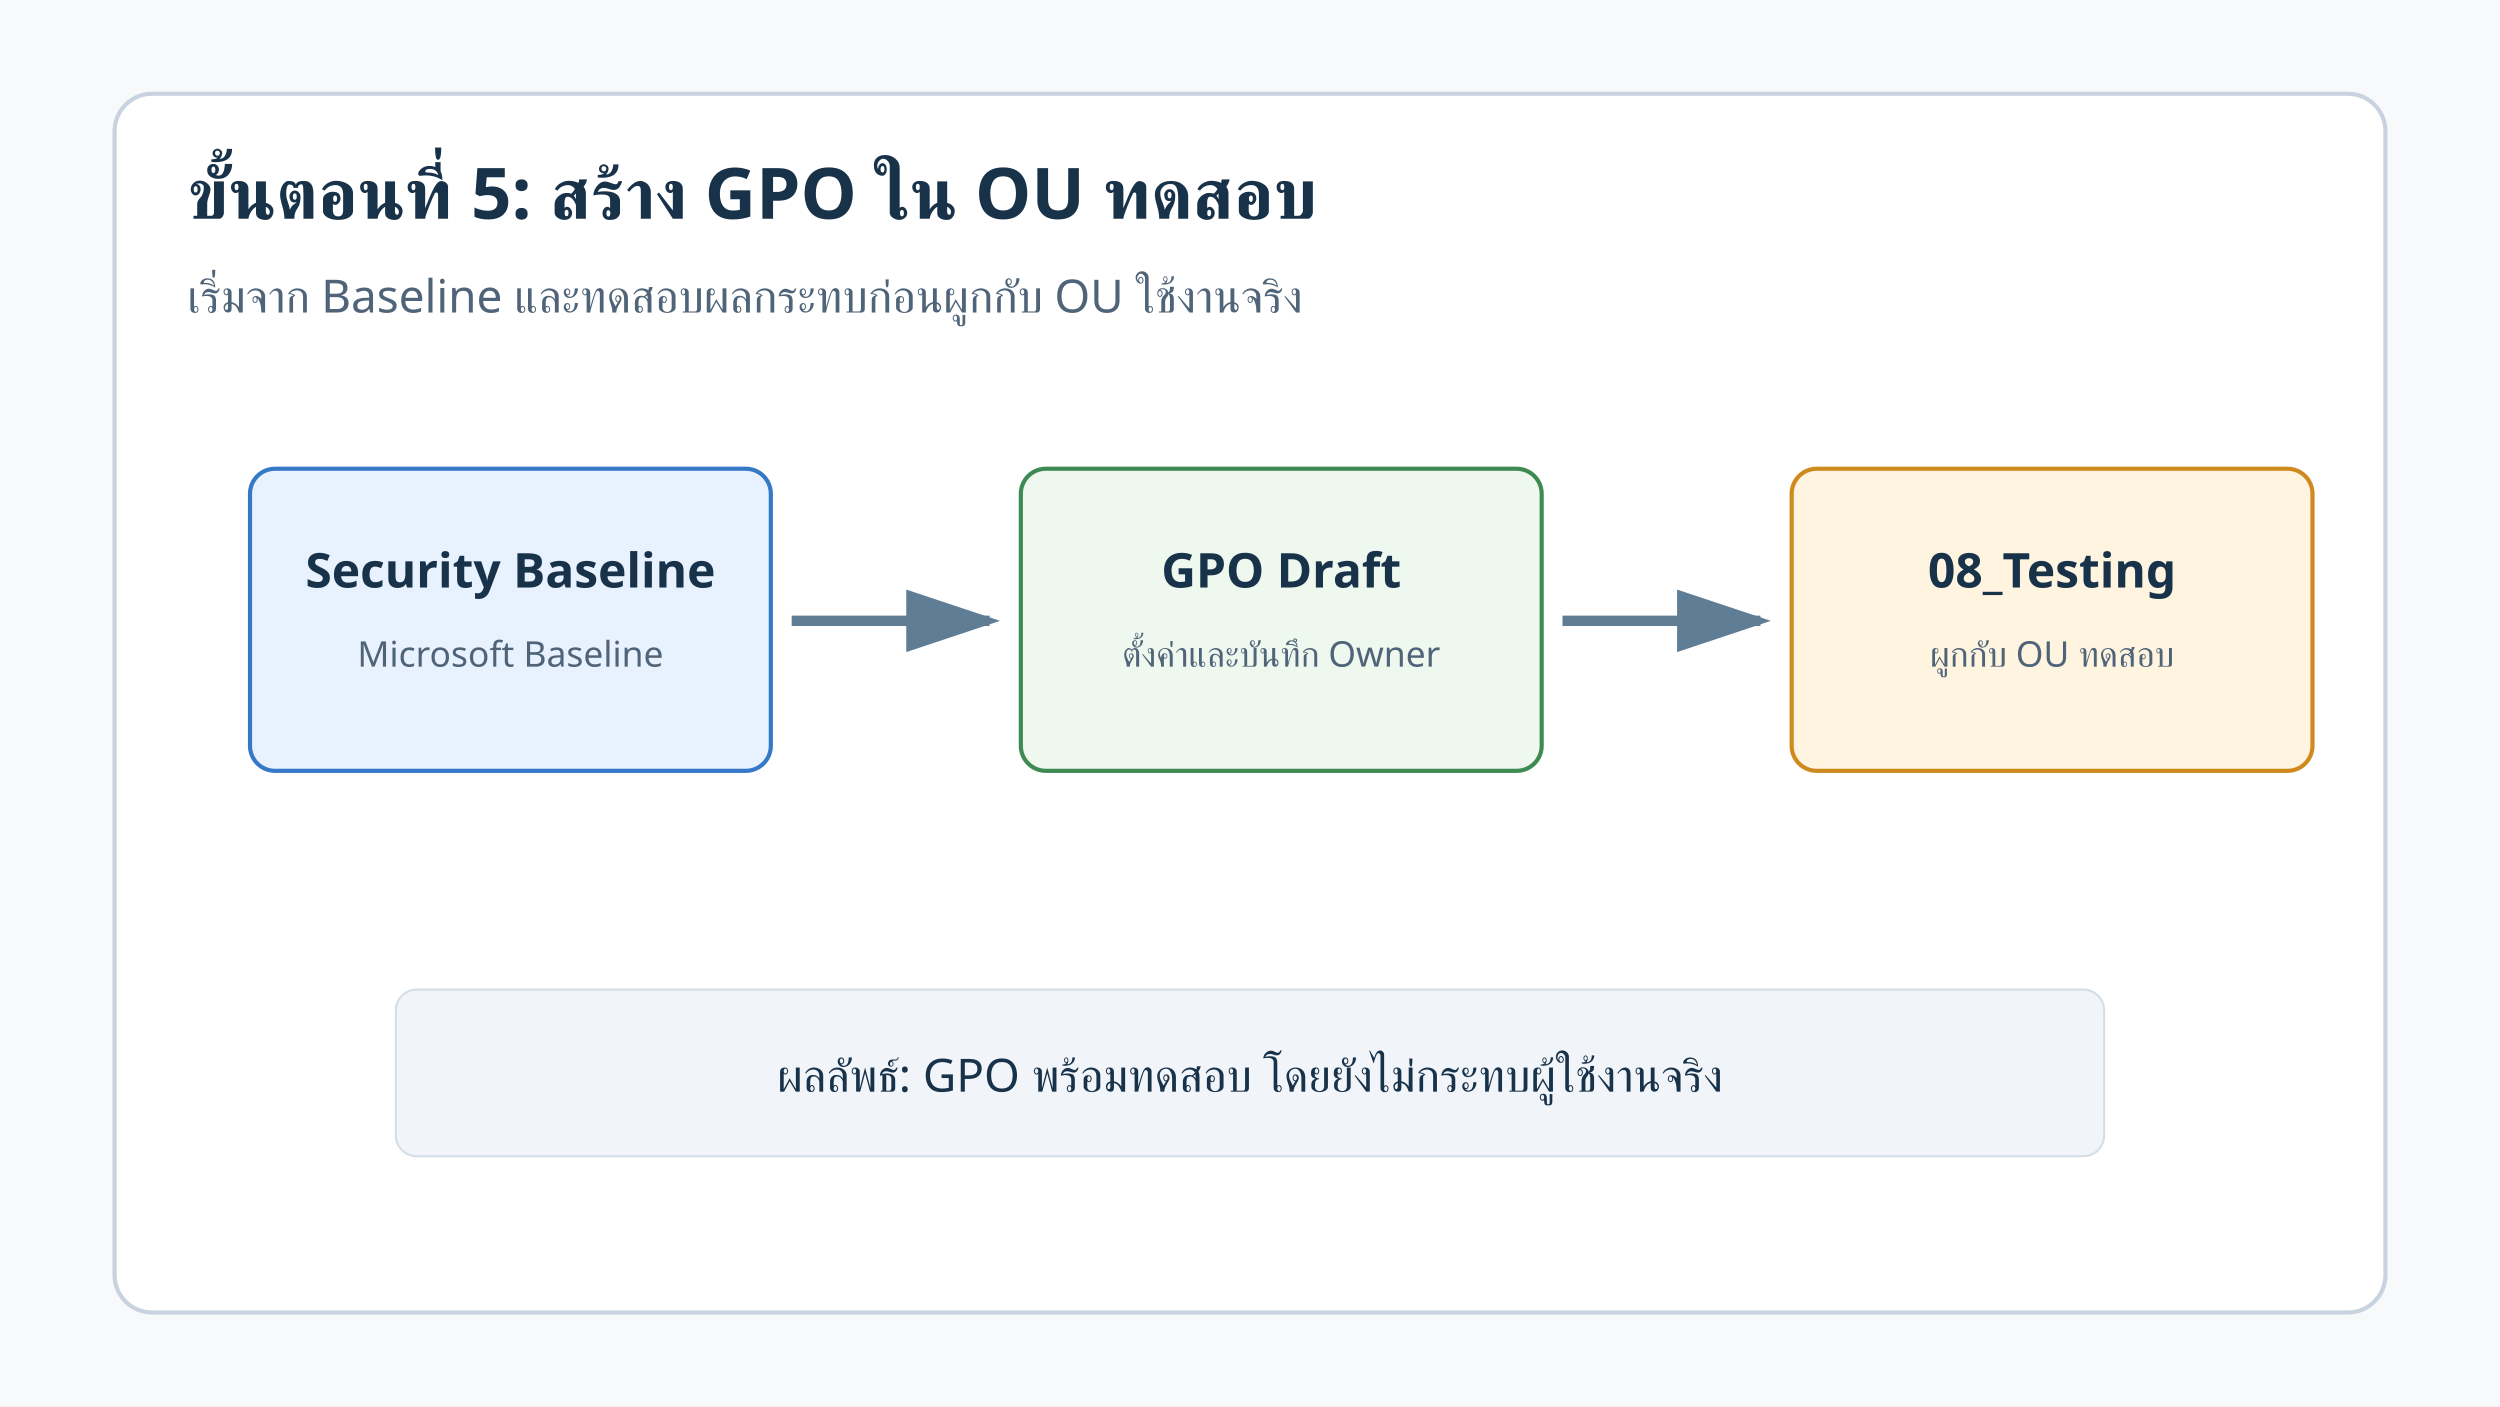
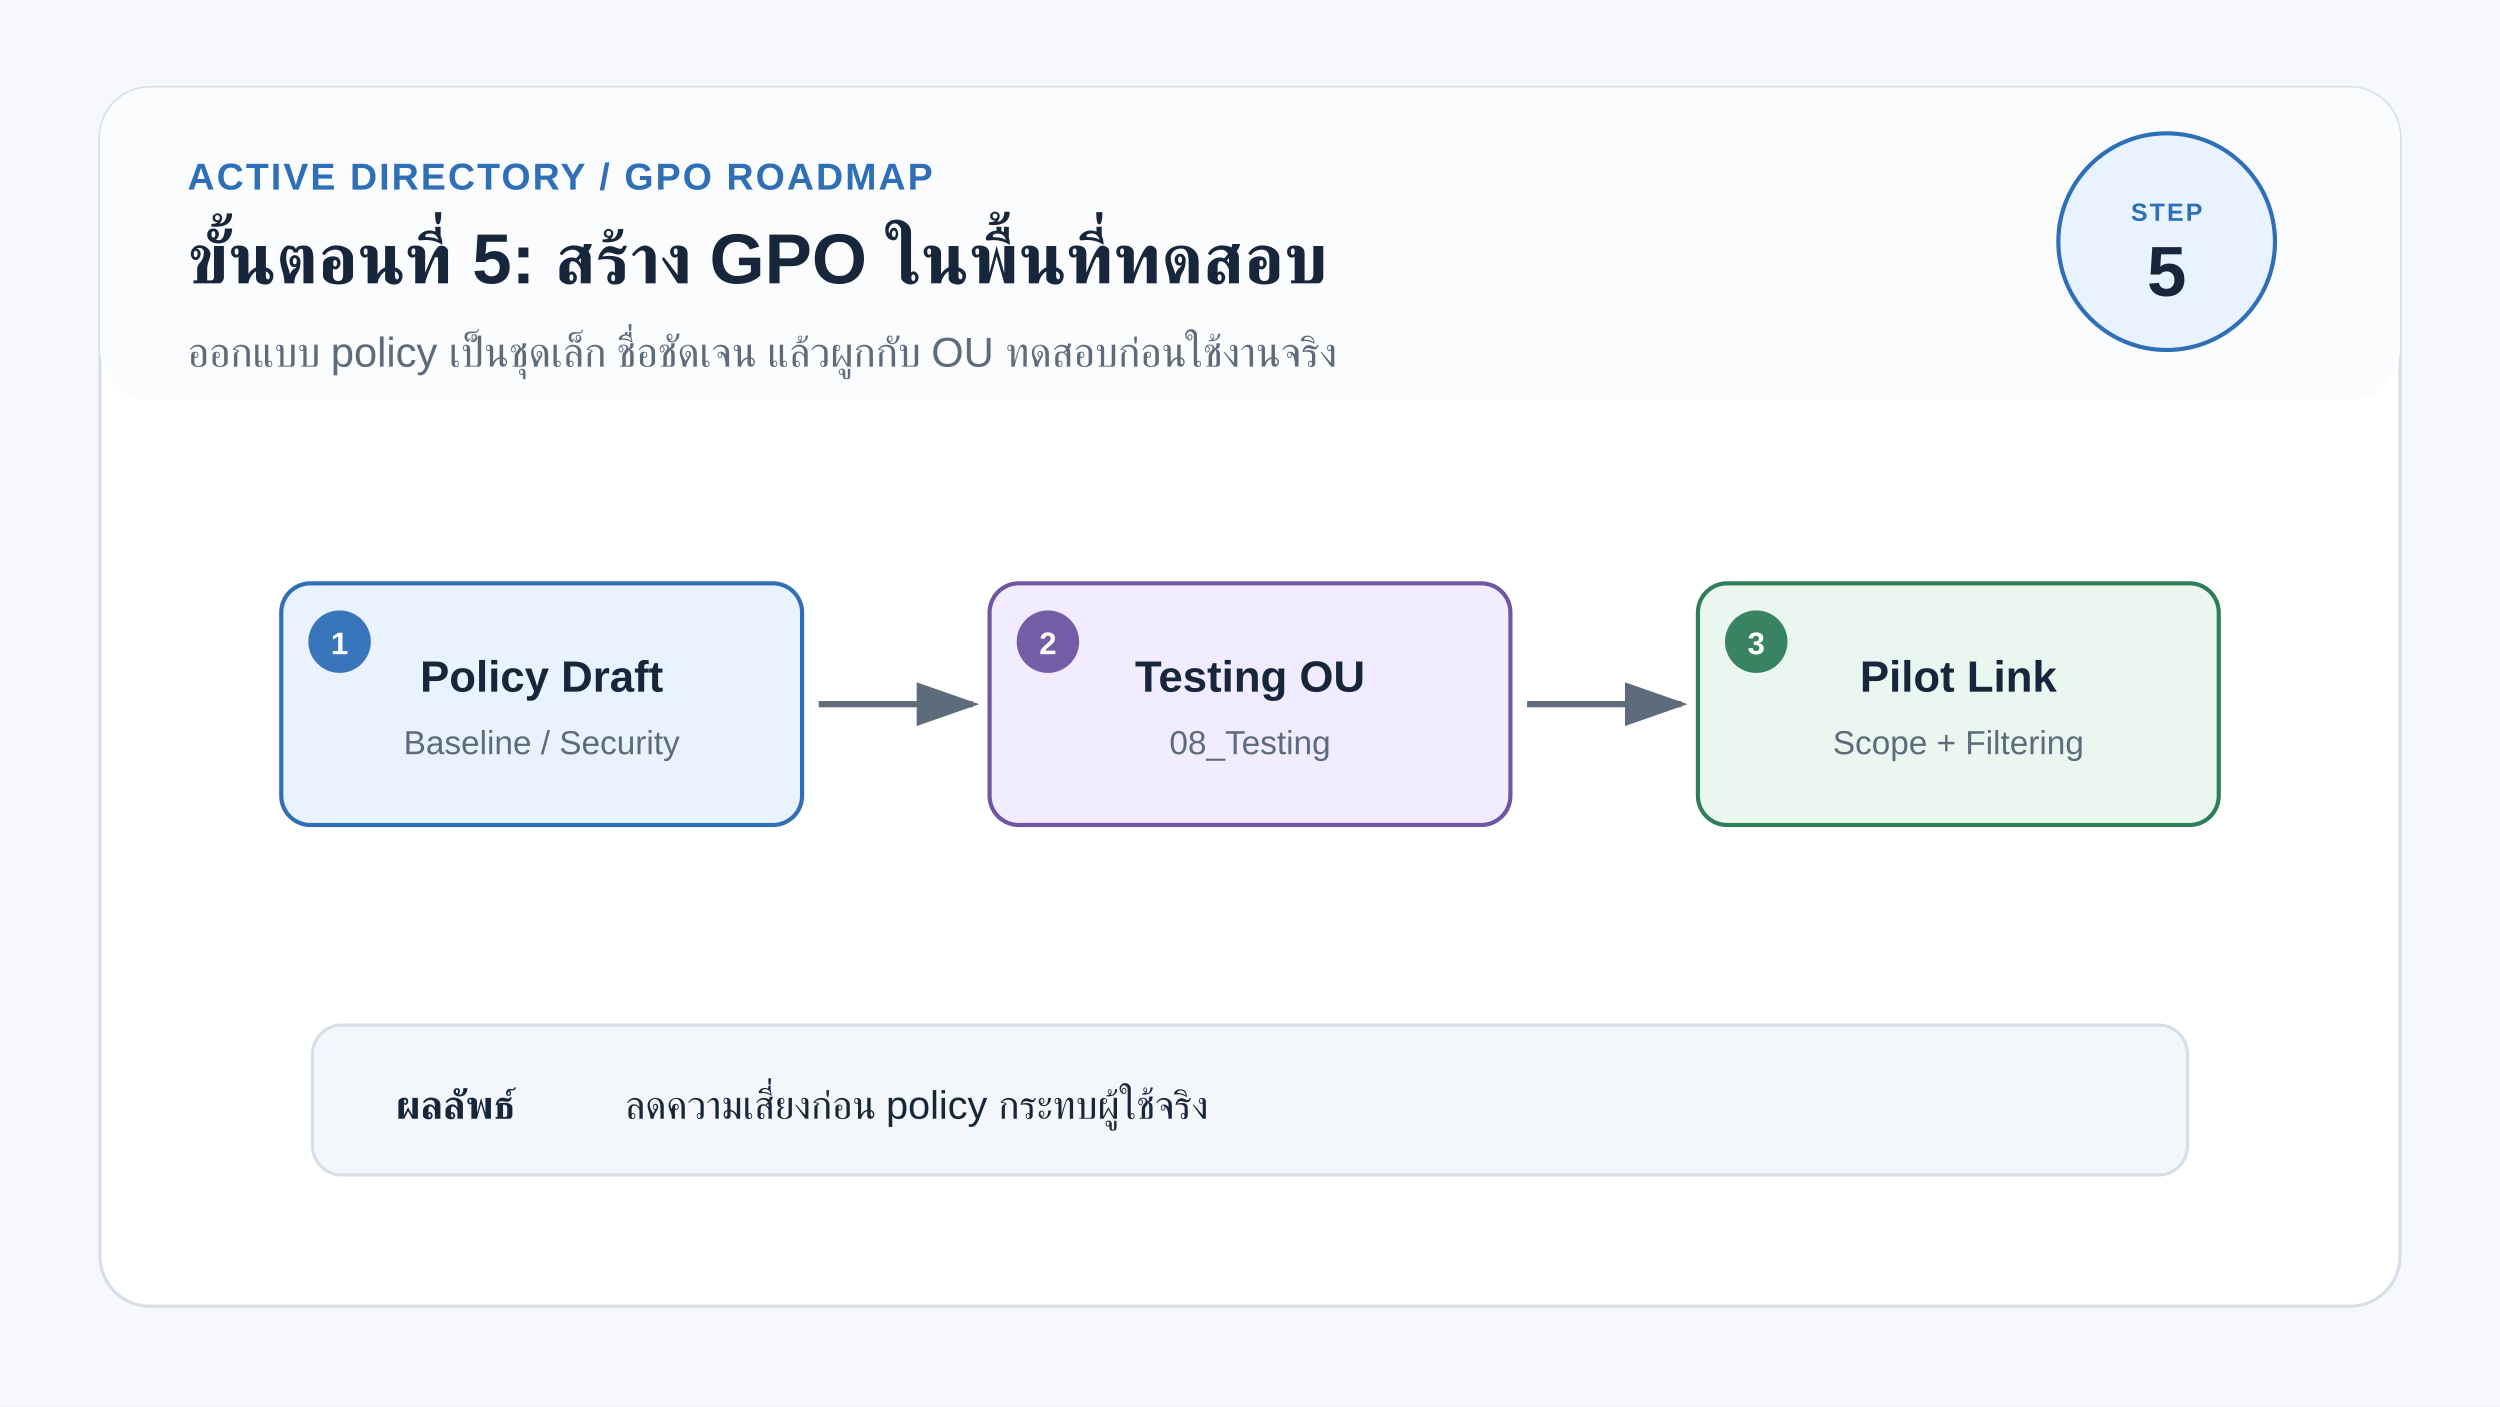
<svg xmlns="http://www.w3.org/2000/svg" width="1200" height="675" viewBox="0 0 1200 675">
-   <rect width="1200" height="675" fill="#f7f9fb" />
-   <rect x="55" y="45" width="1090" height="585" rx="18" fill="#ffffff" stroke="#c9d3df" stroke-width="2" />
-   <text x="90" y="105" font-family="Segoe UI, Tahoma, sans-serif" font-size="34" font-weight="700" fill="#18324a">ขั้นตอนที่ 5: สร้าง GPO ใน OU ทดสอบ</text>
-   <text x="90" y="150" font-family="Segoe UI, Tahoma, sans-serif" font-size="22" fill="#4f6478">เริ่มจาก Baseline และทดสอบผลกระทบก่อนผูกกับ OU ใช้งานจริง</text>
-   <rect x="120" y="225" width="250" height="145" rx="12" fill="#e8f2ff" stroke="#3478c6" stroke-width="2" />
-   <text x="245" y="282" text-anchor="middle" font-family="Segoe UI, Tahoma, sans-serif" font-size="23" font-weight="700" fill="#18324a">Security Baseline</text>
-   <text x="245" y="320" text-anchor="middle" font-family="Segoe UI, Tahoma, sans-serif" font-size="17" fill="#4f6478">Microsoft Baseline</text>
-   <path d="M380 298 H475" stroke="#607d96" stroke-width="5" fill="none" marker-end="url(#arrow)" />
-   <rect x="490" y="225" width="250" height="145" rx="12" fill="#eef8ef" stroke="#3d8b52" stroke-width="2" />
-   <text x="615" y="282" text-anchor="middle" font-family="Segoe UI, Tahoma, sans-serif" font-size="23" font-weight="700" fill="#18324a">GPO Draft</text>
-   <text x="615" y="320" text-anchor="middle" font-family="Segoe UI, Tahoma, sans-serif" font-size="17" fill="#4f6478">ตั้งค่าและบันทึก Owner</text>
-   <path d="M750 298 H845" stroke="#607d96" stroke-width="5" fill="none" marker-end="url(#arrow)" />
-   <rect x="860" y="225" width="250" height="145" rx="12" fill="#fff4df" stroke="#cf8a1e" stroke-width="2" />
-   <text x="985" y="282" text-anchor="middle" font-family="Segoe UI, Tahoma, sans-serif" font-size="23" font-weight="700" fill="#18324a">08_Testing</text>
-   <text x="985" y="320" text-anchor="middle" font-family="Segoe UI, Tahoma, sans-serif" font-size="17" fill="#4f6478">ผูกกับ OU ทดสอบ</text>
-   <rect x="190" y="475" width="820" height="80" rx="10" fill="#f1f5f9" stroke="#d5dde6" />
-   <text x="600" y="524" text-anchor="middle" font-family="Segoe UI, Tahoma, sans-serif" font-size="22" fill="#18324a">ผลลัพธ์: GPO พร้อมทดสอบ โดยยังไม่กระทบผู้ใช้งานจริง</text>
  <defs>
-     <marker id="arrow" markerWidth="10" markerHeight="10" refX="8" refY="3" orient="auto" markerUnits="strokeWidth">
-       <path d="M0,0 L0,6 L9,3 z" fill="#607d96" />
+     <marker id="arrow" markerWidth="10" markerHeight="7" refX="9" refY="3.5" orient="auto">
+       <polygon points="0 0, 10 3.5, 0 7" fill="#5E6B7A" />
    </marker>
  </defs>
+   <g id="background">
+     <rect x="0" y="0" width="1200" height="675" fill="#F6F8FB" />
+   </g>
+   <g id="containers">
+     <rect x="48" y="42" width="1104" height="585" rx="24" fill="#FFFFFF" stroke="#D6DEE8" stroke-width="1.5" />
+     <rect x="48" y="42" width="1104" height="150" rx="24" fill="#FBFCFE" />
+   </g>
+   <g id="nodes">
+     <circle cx="1040" cy="116" r="52" fill="#E9F2FF" stroke="#2F6FB7" stroke-width="2" />
+     <rect x="135" y="280" width="250" height="116" rx="14" fill="#E9F2FF" stroke="#2F6FB7" stroke-width="2" />
+     <circle cx="163" cy="308" r="15" fill="#2F6FB7" opacity="0.95" />
+     <rect x="475" y="280" width="250" height="116" rx="14" fill="#F1ECFF" stroke="#6E56A3" stroke-width="2" />
+     <circle cx="503" cy="308" r="15" fill="#6E56A3" opacity="0.95" />
+     <rect x="815" y="280" width="250" height="116" rx="14" fill="#EAF6F0" stroke="#2E7D5B" stroke-width="2" />
+     <circle cx="843" cy="308" r="15" fill="#2E7D5B" opacity="0.95" />
+     <rect x="150" y="492" width="900" height="72" rx="14" fill="#F3F6FA" stroke="#D6DEE8" stroke-width="1.5" />
+   </g>
+   <g id="labels">
+     <text x="90" y="91" font-family="Segoe UI, Leelawadee UI, Tahoma, Arial, sans-serif" font-size="18" font-weight="700" fill="#2F6FB7" letter-spacing="1">ACTIVE DIRECTORY / GPO ROADMAP</text>
+     <text x="90" y="136" font-family="Segoe UI, Leelawadee UI, Tahoma, Arial, sans-serif" font-size="34" font-weight="800" fill="#17263A">ขั้นตอนที่ 5: สร้าง GPO ในพื้นที่ทดสอบ</text>
+     <text x="90" y="176" font-family="Segoe UI, Leelawadee UI, Tahoma, Arial, sans-serif" font-size="20" fill="#5E6B7A">ออกแบบ policy เป็นชุดเล็ก ชื่อชัดเจน แล้วผูกกับ OU ทดสอบก่อนใช้งานจริง</text>
+     <text x="1040" y="106" text-anchor="middle" font-family="Segoe UI, Leelawadee UI, Tahoma, Arial, sans-serif" font-size="12" font-weight="700" fill="#2F6FB7" letter-spacing="1">STEP</text>
+     <text x="1040" y="142" text-anchor="middle" font-family="Segoe UI, Leelawadee UI, Tahoma, Arial, sans-serif" font-size="34" font-weight="800" fill="#17263A">5</text>
+     <text x="163" y="314" text-anchor="middle" font-family="Segoe UI, Leelawadee UI, Tahoma, Arial, sans-serif" font-size="15" font-weight="800" fill="#FFFFFF">1</text>
+     <text x="260.0" y="332" text-anchor="middle" font-family="Segoe UI, Leelawadee UI, Tahoma, Arial, sans-serif" font-size="21" font-weight="800" fill="#17263A">Policy Draft</text>
+     <text x="260.0" y="362" text-anchor="middle" font-family="Segoe UI, Leelawadee UI, Tahoma, Arial, sans-serif" font-size="16" fill="#5E6B7A">Baseline / Security</text>
+     <text x="503" y="314" text-anchor="middle" font-family="Segoe UI, Leelawadee UI, Tahoma, Arial, sans-serif" font-size="15" font-weight="800" fill="#FFFFFF">2</text>
+     <text x="600.0" y="332" text-anchor="middle" font-family="Segoe UI, Leelawadee UI, Tahoma, Arial, sans-serif" font-size="21" font-weight="800" fill="#17263A">Testing OU</text>
+     <text x="600.0" y="362" text-anchor="middle" font-family="Segoe UI, Leelawadee UI, Tahoma, Arial, sans-serif" font-size="16" fill="#5E6B7A">08_Testing</text>
+     <text x="843" y="314" text-anchor="middle" font-family="Segoe UI, Leelawadee UI, Tahoma, Arial, sans-serif" font-size="15" font-weight="800" fill="#FFFFFF">3</text>
+     <text x="940.0" y="332" text-anchor="middle" font-family="Segoe UI, Leelawadee UI, Tahoma, Arial, sans-serif" font-size="21" font-weight="800" fill="#17263A">Pilot Link</text>
+     <text x="940.0" y="362" text-anchor="middle" font-family="Segoe UI, Leelawadee UI, Tahoma, Arial, sans-serif" font-size="16" fill="#5E6B7A">Scope + Filtering</text>
+     <text x="190" y="537" font-family="Segoe UI, Leelawadee UI, Tahoma, Arial, sans-serif" font-size="19" font-weight="700" fill="#17263A">ผลลัพธ์</text>
+     <text x="300" y="537" font-family="Segoe UI, Leelawadee UI, Tahoma, Arial, sans-serif" font-size="19" fill="#17263A">ลดความเสี่ยงก่อน policy กระทบผู้ใช้จริง</text>
+   </g>
+   <g id="connections">
+     <line x1="393" y1="338.0" x2="467" y2="338.0" stroke="#5E6B7A" stroke-width="3" marker-end="url(#arrow)" />
+     <line x1="733" y1="338.0" x2="807" y2="338.0" stroke="#5E6B7A" stroke-width="3" marker-end="url(#arrow)" />
+   </g>
</svg>
